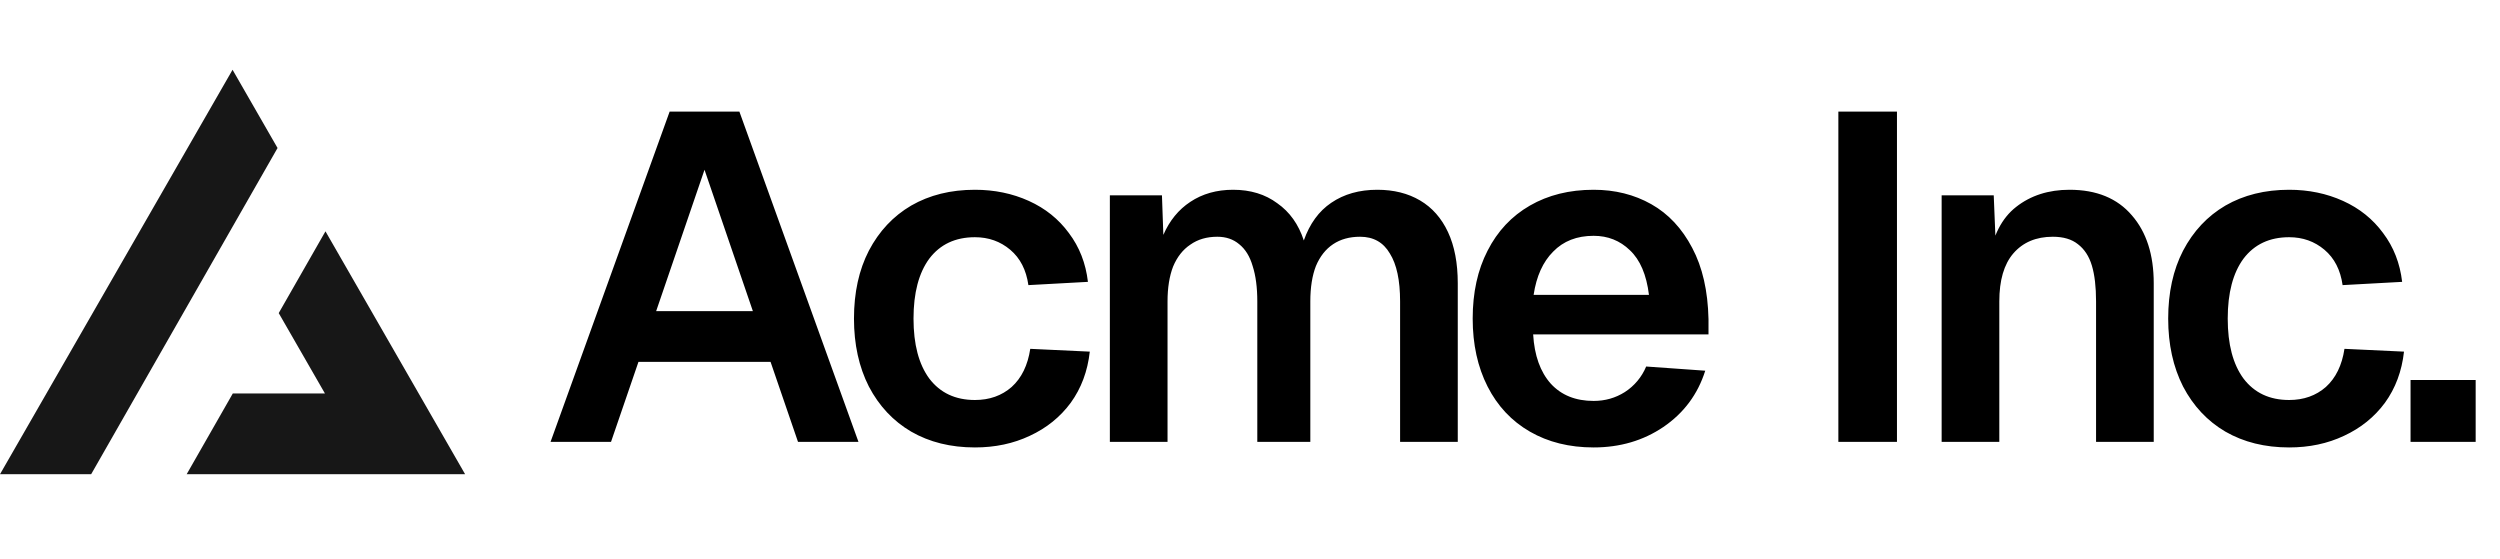
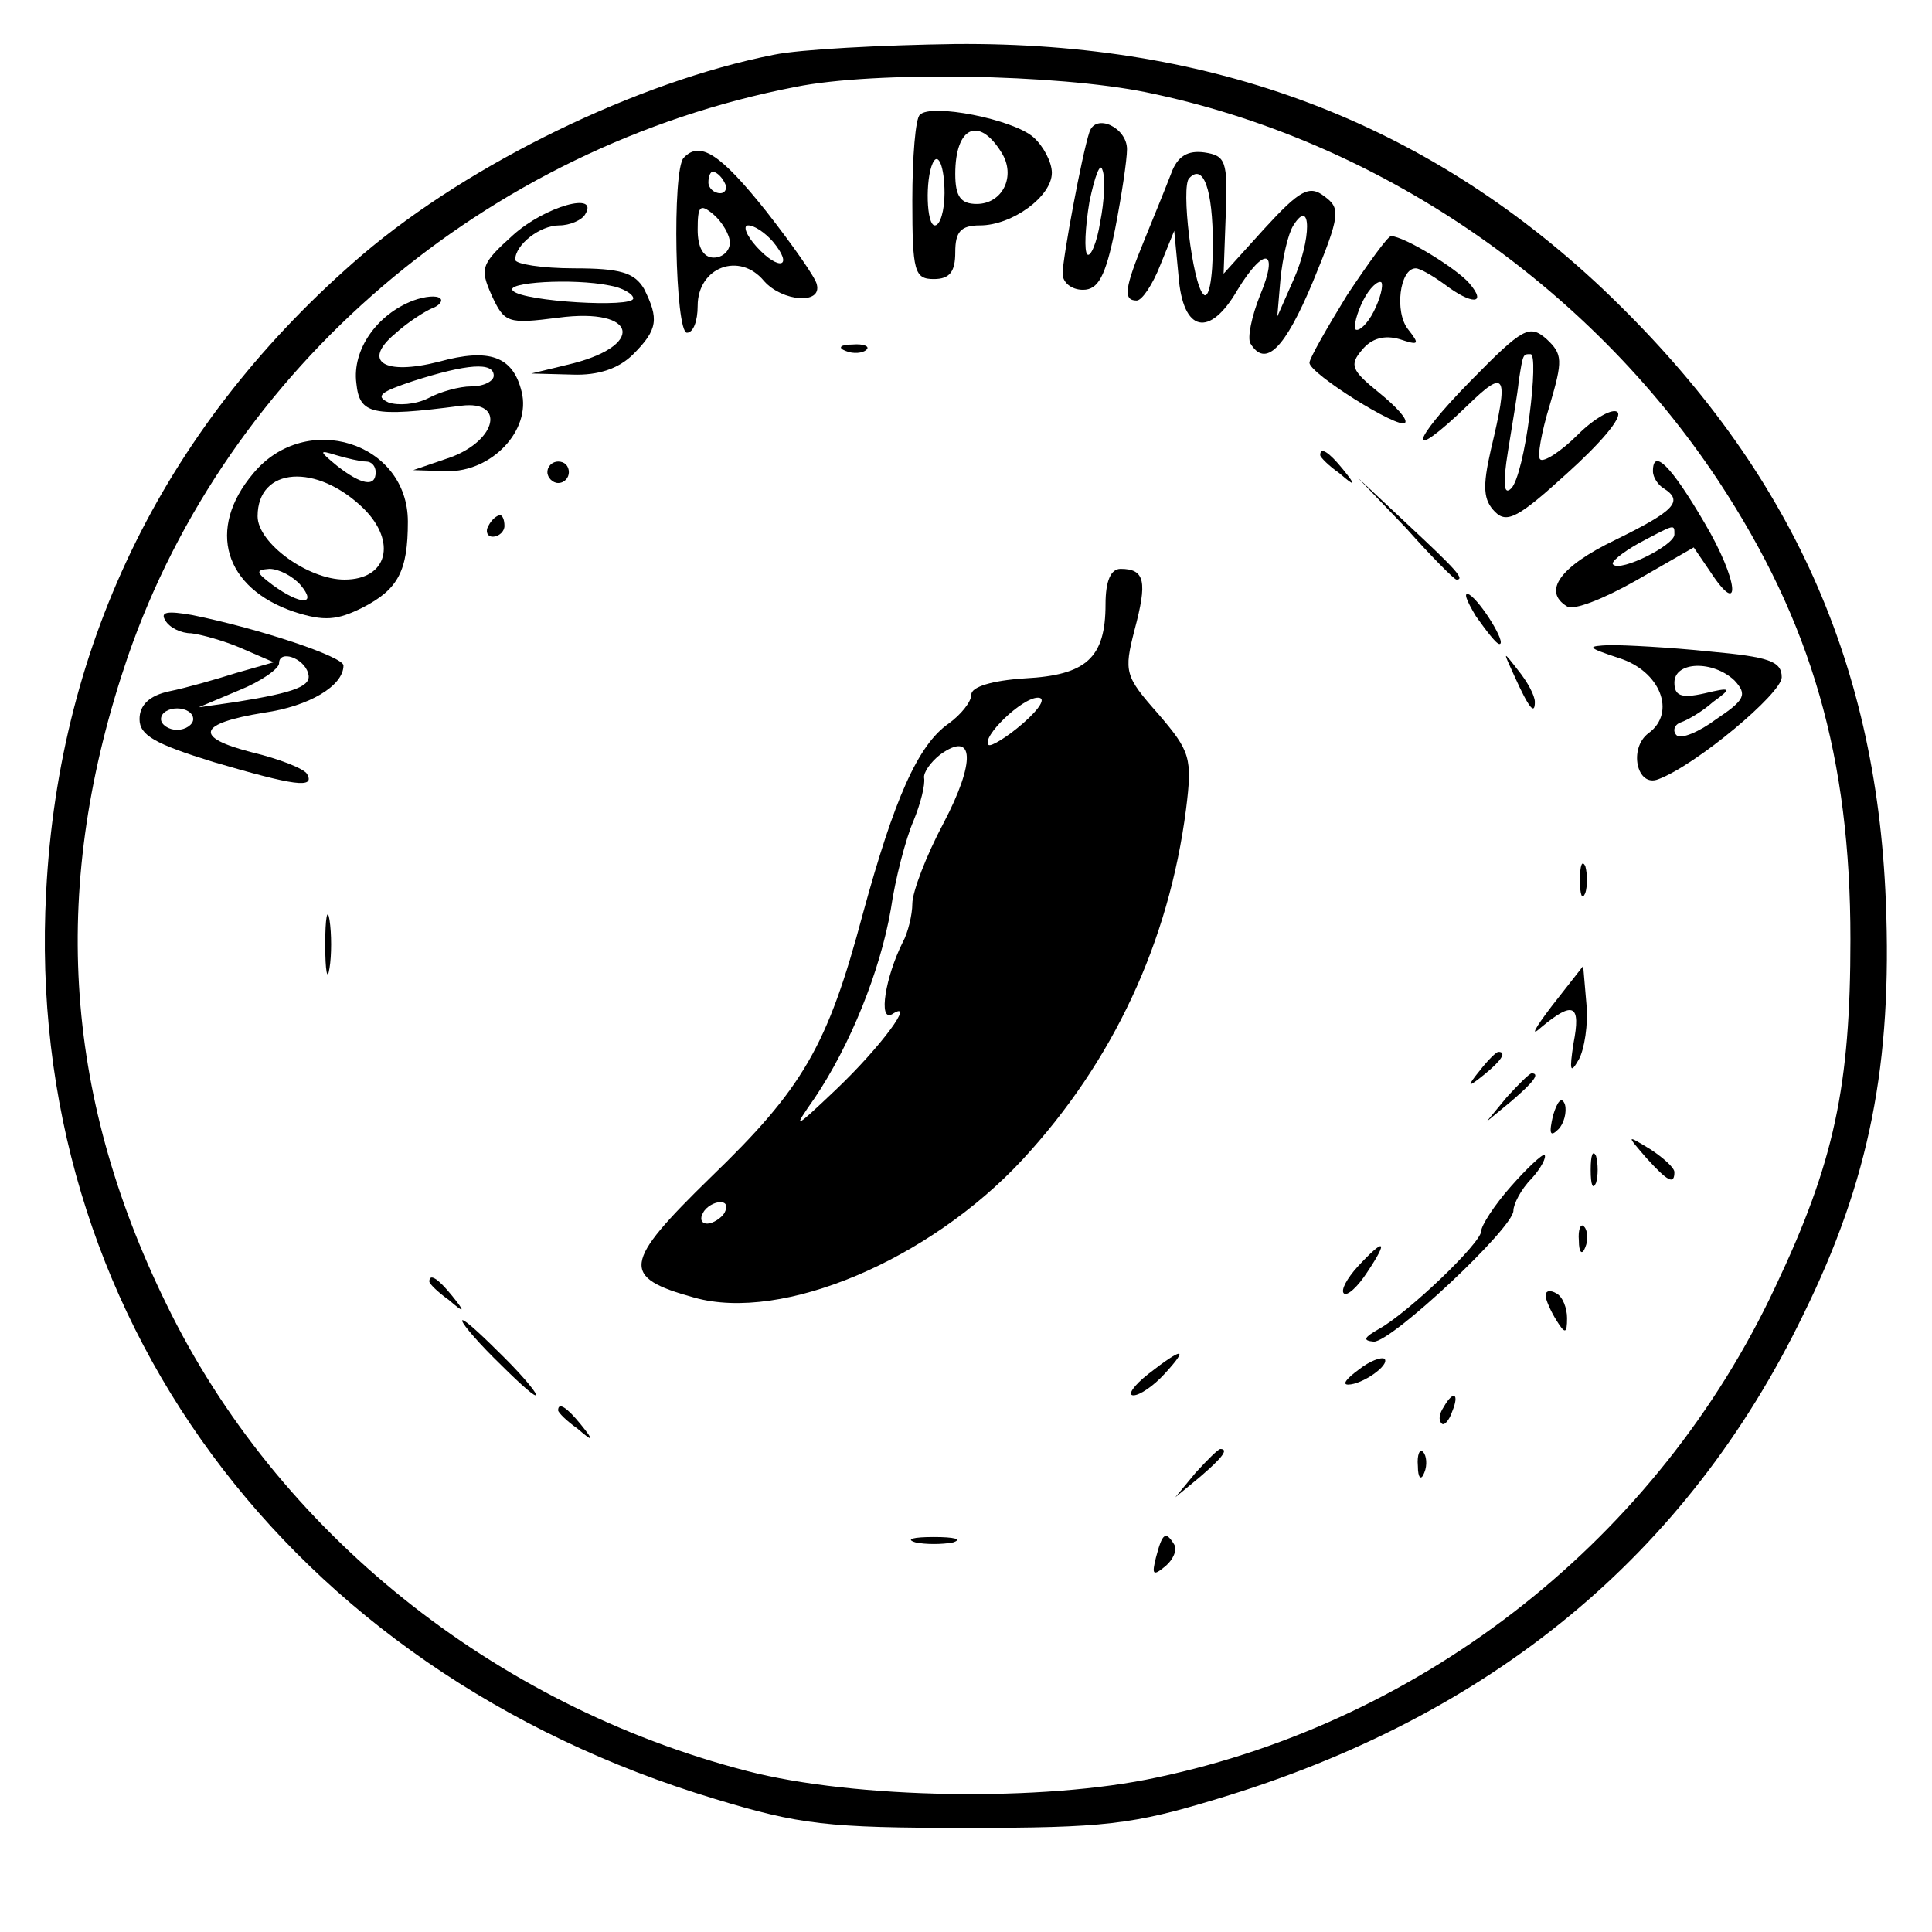
- <svg xmlns="http://www.w3.org/2000/svg" width="215" height="48" fill="none">
-   <path fill="#000" d="M57.588 9.6h6L73.828 38h-5.2l-2.36-6.88h-11.36L52.548 38h-5.2l10.24-28.4Zm7.16 17.16-4.16-12.16-4.16 12.16h8.32Zm23.694-2.24c-.186-1.307-.706-2.32-1.56-3.04-.853-.72-1.866-1.08-3.04-1.08-1.68 0-2.986.613-3.92 1.84-.906 1.227-1.36 2.947-1.36 5.16s.454 3.933 1.36 5.16c.934 1.227 2.24 1.84 3.92 1.84 1.254 0 2.307-.373 3.16-1.12.854-.773 1.387-1.867 1.6-3.28l5.12.24c-.186 1.68-.733 3.147-1.64 4.4-.906 1.227-2.08 2.173-3.52 2.84-1.413.667-2.986 1-4.72 1-2.08 0-3.906-.453-5.48-1.36-1.546-.907-2.76-2.2-3.64-3.88-.853-1.68-1.28-3.627-1.28-5.84 0-2.24.427-4.187 1.28-5.84.88-1.68 2.094-2.973 3.64-3.88 1.574-.907 3.4-1.36 5.48-1.36 1.68 0 3.227.32 4.64.96 1.414.64 2.56 1.56 3.44 2.76.907 1.2 1.454 2.6 1.64 4.2l-5.12.28Zm11.486-7.72.12 3.4c.534-1.227 1.307-2.173 2.32-2.84 1.04-.693 2.267-1.04 3.68-1.04 1.494 0 2.76.387 3.8 1.16 1.067.747 1.827 1.813 2.28 3.2.507-1.44 1.294-2.52 2.36-3.24 1.094-.747 2.414-1.12 3.96-1.12 1.414 0 2.64.307 3.68.92s1.84 1.52 2.4 2.72c.56 1.2.84 2.667.84 4.4V38h-4.96V25.92c0-1.813-.293-3.187-.88-4.12-.56-.96-1.413-1.44-2.56-1.44-.906 0-1.68.213-2.32.64-.64.427-1.133 1.053-1.48 1.88-.32.827-.48 1.84-.48 3.04V38h-4.56V25.92c0-1.2-.133-2.213-.4-3.04-.24-.827-.626-1.453-1.16-1.88-.506-.427-1.133-.64-1.88-.64-.906 0-1.68.227-2.32.68-.64.427-1.133 1.053-1.48 1.88-.32.827-.48 1.827-.48 3V38h-4.96V16.8h4.48Zm26.723 10.6c0-2.24.427-4.187 1.28-5.84.854-1.68 2.067-2.973 3.64-3.88 1.574-.907 3.4-1.36 5.48-1.36 1.84 0 3.494.413 4.96 1.24 1.467.827 2.64 2.08 3.52 3.76.88 1.653 1.347 3.693 1.4 6.12v1.32h-15.08c.107 1.813.614 3.227 1.52 4.24.907.987 2.134 1.48 3.68 1.48.987 0 1.88-.253 2.68-.76a4.803 4.803 0 0 0 1.84-2.2l5.08.36c-.64 2.027-1.84 3.64-3.6 4.84-1.733 1.173-3.733 1.76-6 1.76-2.08 0-3.906-.453-5.48-1.36-1.573-.907-2.786-2.2-3.64-3.88-.853-1.68-1.28-3.627-1.28-5.84Zm15.16-2.04c-.213-1.733-.76-3.013-1.64-3.84-.853-.827-1.893-1.24-3.12-1.24-1.44 0-2.6.453-3.48 1.36-.88.88-1.44 2.12-1.68 3.72h9.92ZM163.139 9.6V38h-5.04V9.6h5.04Zm8.322 7.2.24 5.88-.64-.36c.32-2.053 1.094-3.56 2.32-4.52 1.254-.987 2.787-1.48 4.6-1.48 2.32 0 4.107.733 5.36 2.2 1.254 1.44 1.88 3.387 1.88 5.84V38h-4.96V25.92c0-1.253-.12-2.28-.36-3.08-.24-.8-.64-1.413-1.2-1.84-.533-.427-1.253-.64-2.16-.64-1.44 0-2.573.48-3.4 1.44-.8.933-1.2 2.307-1.2 4.12V38h-4.96V16.8h4.48Zm30.003 7.72c-.186-1.307-.706-2.32-1.56-3.04-.853-.72-1.866-1.08-3.04-1.08-1.68 0-2.986.613-3.92 1.84-.906 1.227-1.36 2.947-1.36 5.16s.454 3.933 1.36 5.16c.934 1.227 2.24 1.84 3.92 1.84 1.254 0 2.307-.373 3.16-1.12.854-.773 1.387-1.867 1.6-3.28l5.12.24c-.186 1.68-.733 3.147-1.64 4.4-.906 1.227-2.08 2.173-3.52 2.84-1.413.667-2.986 1-4.72 1-2.08 0-3.906-.453-5.48-1.36-1.546-.907-2.76-2.2-3.64-3.88-.853-1.68-1.28-3.627-1.28-5.84 0-2.24.427-4.187 1.28-5.84.88-1.68 2.094-2.973 3.64-3.88 1.574-.907 3.4-1.36 5.48-1.36 1.68 0 3.227.32 4.64.96 1.414.64 2.56 1.56 3.44 2.76.907 1.2 1.454 2.6 1.64 4.2l-5.12.28Zm11.443 8.16V38h-5.6v-5.32h5.6Z" />
-   <path fill="#171717" fill-rule="evenodd" d="m7.839 40.783 16.03-28.054L20 6 0 40.783h7.839Zm8.214 0H40L27.99 19.894l-4.02 7.032 3.976 6.914H20.02l-3.967 6.943Z" clip-rule="evenodd" />
+ <svg xmlns="http://www.w3.org/2000/svg" version="1.0" width="180pt" height="180pt" viewBox="0 0 180 180" preserveAspectRatio="xMidYMid meet">
+   <g transform="translate(0,180) scale(0.1,-0.1)" fill="#000000" stroke="none">
+     <path d="M721 1749 c-127 -25 -283 -101 -383 -186 -182 -156 -283 -359 -295 -594 -21 -391 225 -725 623 -845 79 -24 105 -27 234 -27 129 0 155 3 234 27 256 77 438 228 546 451 62 126 83 234 77 385 -9 229 -93 409 -265 572 -164 154 -361 229 -602 227 -69 -1 -145 -5 -169 -10z m347 -35 c215 -44 411 -178 533 -362 87 -132 123 -258 123 -427 0 -137 -15 -208 -70 -324 -109 -233 -325 -404 -576 -457 -106 -23 -282 -20 -382 6 -236 61 -438 223 -541 435 -97 198 -108 392 -36 603 93 269 333 475 622 531 74 15 244 12 327 -5z" />
+     <path d="M857 1693 c-4 -3 -7 -39 -7 -80 0 -66 2 -73 20 -73 15 0 20 7 20 25 0 19 5 25 23 25 30 0 67 27 67 49 0 10 -8 25 -17 33 -19 17 -96 32 -106 21z m76 -35 c14 -22 1 -48 -23 -48 -15 0 -20 7 -20 28 0 44 22 54 43 20z m-53 -38 c0 -16 -4 -30 -9 -30 -8 0 -9 43 -2 58 5 11 11 -3 11 -28z" />
+     <path d="M1015 1677 c-7 -21 -25 -118 -25 -132 0 -8 8 -15 19 -15 14 0 21 12 30 57 6 31 11 64 11 74 0 20 -29 34 -35 16z m10 -84 c-3 -19 -9 -33 -12 -30 -3 3 -2 25 2 49 5 24 10 37 12 30 3 -7 2 -29 -2 -49z" />
+     <path d="M637 1653 c-11 -11 -8 -163 3 -163 6 0 10 11 10 25 0 36 39 51 62 23 17 -19 54 -22 49 -3 -1 6 -22 36 -47 68 -43 54 -62 66 -77 50z m38 -23 c3 -5 1 -10 -4 -10 -6 0 -11 5 -11 10 0 6 2 10 4 10 3 0 8 -4 11 -10z m5 -56 c0 -8 -7 -14 -15 -14 -10 0 -15 10 -15 26 0 22 2 25 15 14 8 -7 15 -19 15 -26z m40 1 c20 -24 6 -28 -15 -5 -10 11 -13 20 -8 20 6 0 16 -7 23 -15z" />
+     <path d="M1091 1638 c-5 -13 -16 -40 -25 -62 -18 -44 -20 -56 -7 -56 5 0 15 15 22 33 l13 32 4 -42 c4 -53 29 -58 55 -13 25 41 39 38 21 -5 -8 -20 -12 -40 -9 -45 14 -23 32 -5 58 57 26 63 26 69 11 80 -14 11 -23 6 -56 -30 l-38 -42 2 55 c2 50 0 55 -20 58 -15 2 -25 -3 -31 -20z m39 -66 c0 -33 -4 -52 -9 -46 -10 10 -21 101 -13 108 13 14 22 -10 22 -62z m75 -33 l-15 -34 3 35 c2 20 7 42 12 50 17 27 17 -13 0 -51z" />
+     <path d="M478 1581 c-30 -27 -31 -31 -20 -56 12 -26 15 -27 62 -21 75 10 82 -27 8 -44 l-33 -8 38 -1 c25 -1 44 6 57 19 23 23 24 33 10 61 -9 15 -22 19 -65 19 -30 0 -55 4 -55 8 0 14 23 32 41 32 10 0 21 5 24 10 14 22 -37 8 -67 -19z m90 -47 c12 -2 22 -8 22 -12 0 -9 -102 -3 -112 7 -9 8 56 12 90 5z" />
+     <path d="M1255 1525 c-19 -31 -35 -59 -35 -63 0 -10 83 -62 89 -56 3 3 -8 15 -24 28 -26 21 -28 26 -16 40 9 11 21 14 35 10 18 -6 19 -5 8 9 -13 16 -8 57 7 57 4 0 16 -7 27 -15 25 -19 40 -19 23 1 -12 14 -61 44 -73 44 -3 0 -21 -25 -41 -55z m25 -15 c-6 -12 -14 -19 -17 -17 -2 3 1 15 7 27 6 12 14 19 17 17 2 -3 -1 -15 -7 -27z" />
+     <path d="M385 1520 c-34 -13 -57 -46 -53 -77 3 -29 14 -32 98 -21 41 5 33 -32 -10 -48 l-35 -12 31 -1 c42 -1 79 38 70 74 -8 33 -30 41 -77 28 -51 -13 -72 0 -41 26 12 11 28 21 35 24 6 2 10 7 7 9 -3 3 -14 2 -25 -2z m75 -70 c0 -5 -9 -10 -21 -10 -11 0 -29 -5 -40 -11 -12 -6 -28 -7 -37 -4 -13 6 -7 10 23 20 50 16 75 18 75 5z" />
+     <path d="M1370 1445 c-57 -58 -60 -78 -3 -23 36 35 39 30 22 -41 -8 -35 -7 -47 4 -58 11 -11 22 -5 67 36 30 27 52 52 47 57 -4 4 -21 -5 -37 -21 -16 -16 -32 -26 -35 -23 -3 2 1 25 9 51 12 41 12 47 -3 61 -16 14 -22 11 -71 -39z m55 -32 c-4 -32 -11 -62 -17 -68 -7 -7 -8 4 -3 35 4 25 9 54 10 65 4 26 4 25 11 25 4 0 3 -26 -1 -57z" />
+     <path d="M788 1473 c7 -3 16 -2 19 1 4 3 -2 6 -13 5 -11 0 -14 -3 -6 -6z" />
+     <path d="M236 1359 c-44 -52 -27 -107 38 -129 28 -9 40 -8 64 4 33 17 42 34 42 80 0 74 -95 104 -144 45z m105 11 c5 0 9 -4 9 -10 0 -14 -13 -12 -36 6 -17 14 -17 15 -1 10 10 -3 23 -6 28 -6z m-2 -44 c31 -31 22 -66 -18 -66 -34 0 -81 34 -81 59 0 46 55 50 99 7z m-59 -71 c16 -19 0 -19 -26 0 -16 12 -16 14 -3 15 9 0 22 -7 29 -15z" />
+     <path d="M1230 1376 c0 -2 8 -10 18 -17 15 -13 16 -12 3 4 -13 16 -21 21 -21 13z" />
+     <path d="M510 1360 c0 -5 5 -10 10 -10 6 0 10 5 10 10 0 6 -4 10 -10 10 -5 0 -10 -4 -10 -10z" />
+     <path d="M1540 1361 c0 -6 5 -13 10 -16 19 -12 10 -21 -45 -48 -52 -25 -68 -48 -45 -62 6 -4 34 7 64 24 l54 31 15 -22 c30 -46 27 -9 -5 45 -31 53 -48 70 -48 48z m20 -59 c0 -10 -50 -35 -57 -28 -3 2 8 11 24 20 34 18 33 18 33 8z" />
+     <path d="M1310 1308 c24 -27 45 -48 47 -48 8 0 0 9 -44 50 l-48 45 45 -47z" />
+     <path d="M455 1310 c-3 -5 -1 -10 4 -10 6 0 11 5 11 10 0 6 -2 10 -4 10 -3 0 -8 -4 -11 -10z" />
+     <path d="M1030 1237 c0 -50 -18 -66 -75 -69 -31 -2 -50 -8 -50 -15 0 -7 -10 -19 -21 -27 -29 -20 -51 -71 -80 -177 -33 -124 -56 -163 -142 -246 -82 -80 -84 -93 -15 -112 82 -23 219 35 306 129 84 91 136 202 152 326 6 48 4 54 -26 89 -31 35 -32 39 -22 78 12 45 10 57 -13 57 -9 0 -14 -11 -14 -33z m-77 -111 c-15 -13 -30 -22 -32 -20 -7 7 31 44 46 44 8 0 2 -10 -14 -24z m-74 -93 c-16 -30 -29 -64 -29 -75 0 -10 -4 -27 -9 -36 -16 -32 -23 -74 -10 -67 23 15 -10 -30 -52 -70 -40 -38 -41 -38 -20 -8 33 49 61 118 71 176 4 28 14 66 21 82 7 17 11 34 10 40 -1 5 6 15 15 22 32 23 33 -7 3 -64z m-204 -363 c-3 -5 -11 -10 -16 -10 -6 0 -7 5 -4 10 3 6 11 10 16 10 6 0 7 -4 4 -10z" />
+     <path d="M1375 1226 c10 -14 19 -26 22 -26 7 0 -17 39 -28 46 -6 3 -3 -5 6 -20z" />
+     <path d="M154 1222 c4 -7 15 -12 24 -12 9 -1 31 -7 47 -14 l30 -13 -35 -10 c-19 -6 -47 -14 -62 -17 -19 -4 -28 -13 -28 -26 0 -15 14 -23 69 -40 75 -22 95 -25 87 -11 -3 5 -26 14 -51 20 -55 14 -51 27 11 37 42 6 74 25 74 44 0 8 -77 34 -141 47 -23 4 -30 3 -25 -5z m133 -49 c4 -12 -11 -18 -67 -27 l-35 -5 38 16 c20 8 37 20 37 25 0 13 23 5 27 -9z m-107 -43 c0 -5 -7 -10 -15 -10 -8 0 -15 5 -15 10 0 6 7 10 15 10 8 0 15 -4 15 -10z" />
+     <path d="M1508 1187 c39 -12 54 -51 28 -70 -19 -14 -11 -51 9 -43 35 13 115 80 115 95 0 15 -12 19 -67 24 -38 4 -79 6 -93 6 -22 -1 -22 -2 8 -12z m108 -21 c12 -13 10 -18 -17 -36 -16 -12 -33 -19 -37 -15 -4 4 -2 10 4 12 6 2 20 10 30 19 18 13 17 14 -8 8 -22 -5 -28 -2 -28 10 0 20 36 21 56 2z" />
+     <path d="M1411 1170 c14 -31 19 -36 19 -24 0 6 -7 19 -16 30 -14 18 -14 18 -3 -6z" />
+     <path d="M1472 980 c0 -14 2 -19 5 -12 2 6 2 18 0 25 -3 6 -5 1 -5 -13z" />
+     <path d="M303 920 c0 -25 2 -35 4 -22 2 12 2 32 0 45 -2 12 -4 2 -4 -23z" />
+     <path d="M1446 863 c-16 -21 -21 -30 -10 -20 30 25 37 21 30 -15 -4 -26 -3 -29 5 -15 5 9 9 33 7 52 l-3 35 -29 -37z" />
+     <path d="M1379 803 c-13 -16 -12 -17 4 -4 16 13 21 21 13 21 -2 0 -10 -8 -17 -17z" />
+     <path d="M1404 778 l-19 -23 23 19 c21 18 27 26 19 26 -2 0 -12 -10 -23 -22z" />
+     <path d="M1447 761 c-4 -17 -3 -21 5 -13 5 5 8 16 6 23 -3 8 -7 3 -11 -10z" />
+     <path d="M1534 721 c20 -22 26 -25 26 -13 0 4 -10 13 -22 21 -23 14 -23 14 -4 -8z" />
+     <path d="M1408 695 c-16 -18 -28 -37 -28 -42 0 -11 -68 -76 -95 -91 -14 -8 -16 -11 -5 -12 17 0 130 106 130 122 0 6 7 20 17 30 9 10 14 20 12 22 -2 1 -16 -12 -31 -29z" />
+     <path d="M1482 710 c0 -14 2 -19 5 -12 2 6 2 18 0 25 -3 6 -5 1 -5 -13z" />
+     <path d="M1471 644 c0 -11 3 -14 6 -6 3 7 2 16 -1 19 -3 4 -6 -2 -5 -13z" />
+     <path d="M1265 620 c-10 -11 -16 -22 -13 -25 3 -3 13 6 22 20 20 30 16 32 -9 5z" />
+     <path d="M400 606 c0 -2 8 -10 18 -17 15 -13 16 -12 3 4 -13 16 -21 21 -21 13z" />
+     <path d="M1440 593 c0 -4 5 -15 10 -23 8 -13 10 -13 10 2 0 9 -4 20 -10 23 -5 3 -10 3 -10 -2z" />
+     <path d="M460 535 c19 -19 36 -35 39 -35 3 0 -10 16 -29 35 -19 19 -36 35 -39 35 -3 0 10 -16 29 -35z" />
+     <path d="M1070 520 c-14 -11 -20 -20 -14 -20 6 0 19 9 29 20 23 25 17 25 -15 0z" />
+     <path d="M1266 524 c-11 -8 -16 -14 -10 -14 13 0 39 18 34 24 -3 2 -14 -2 -24 -10z" />
+     <path d="M1345 489 c-4 -6 -5 -12 -2 -15 2 -3 7 2 10 11 7 17 1 20 -8 4z" />
+     <path d="M520 486 c0 -2 8 -10 18 -17 15 -13 16 -12 3 4 -13 16 -21 21 -21 13z" />
+     <path d="M1114 428 l-19 -23 23 19 c21 18 27 26 19 26 -2 0 -12 -10 -23 -22z" />
+     <path d="M1321 434 c0 -11 3 -14 6 -6 3 7 2 16 -1 19 -3 4 -6 -2 -5 -13z" />
+     <path d="M853 363 c9 -2 25 -2 35 0 9 3 1 5 -18 5 -19 0 -27 -2 -17 -5z" />
+     <path d="M1077 349 c-4 -16 -3 -18 9 -8 7 6 11 15 8 20 -8 13 -11 11 -17 -12z" />
+   </g>
</svg>
